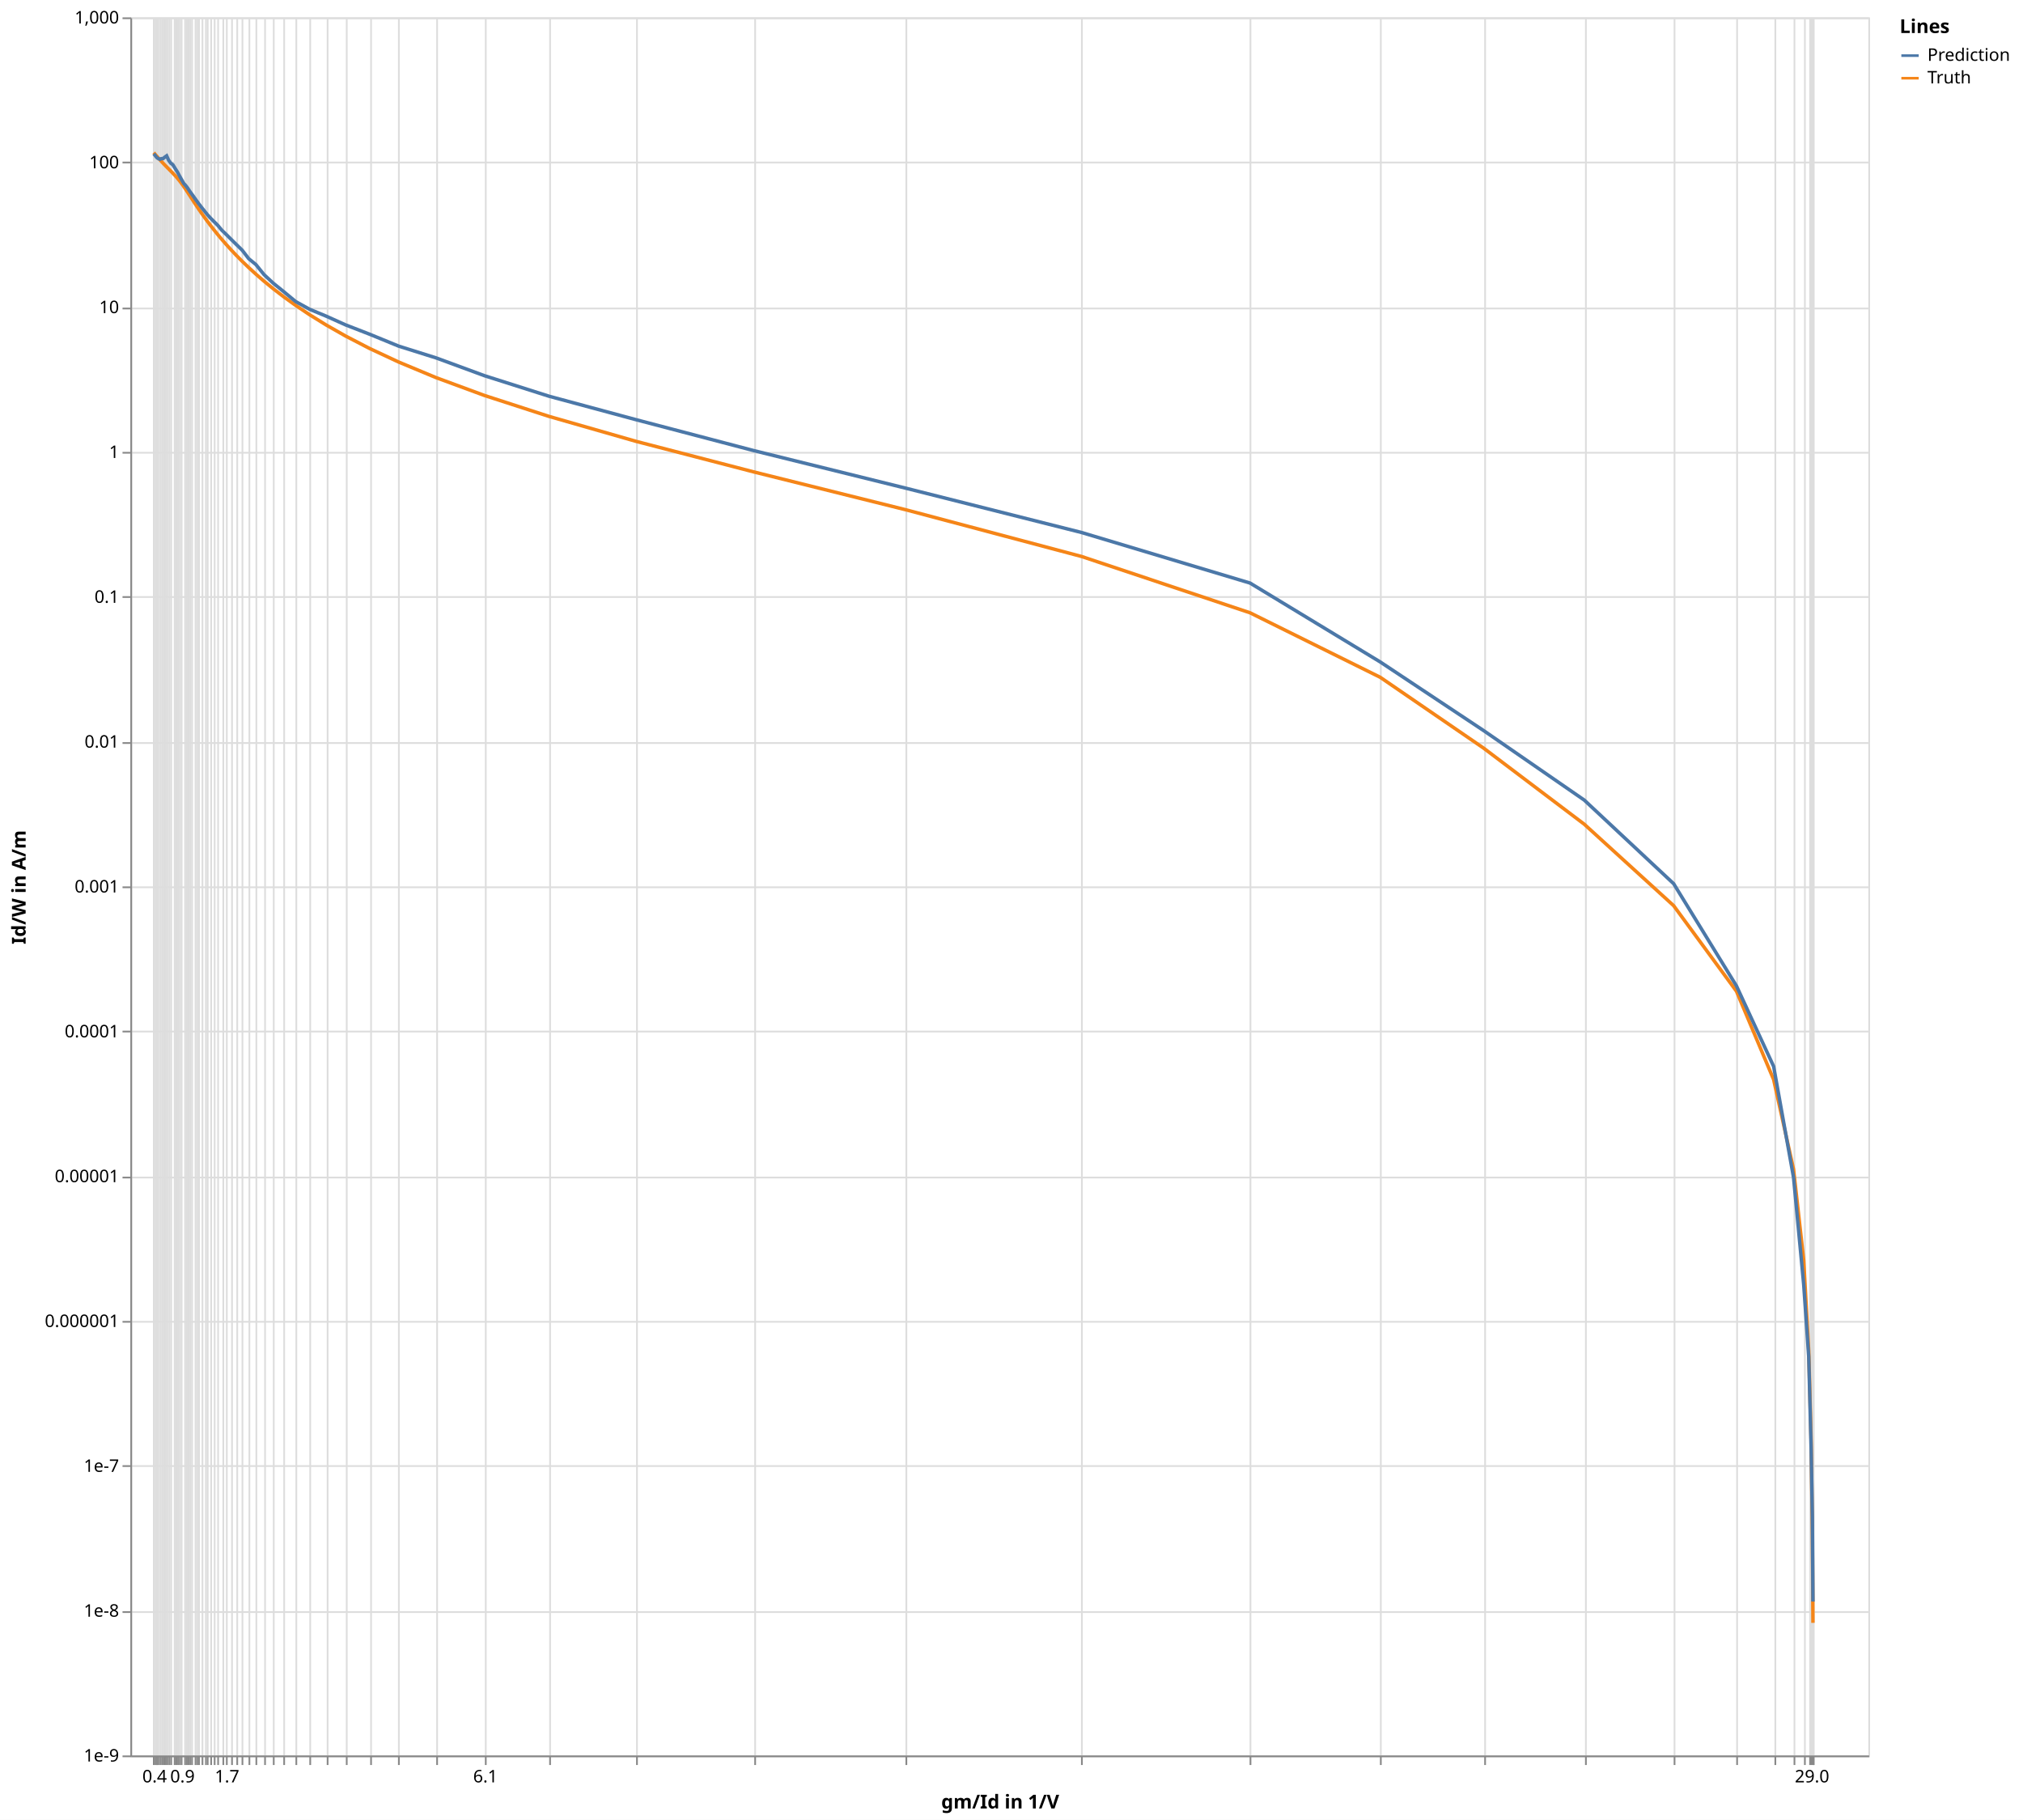
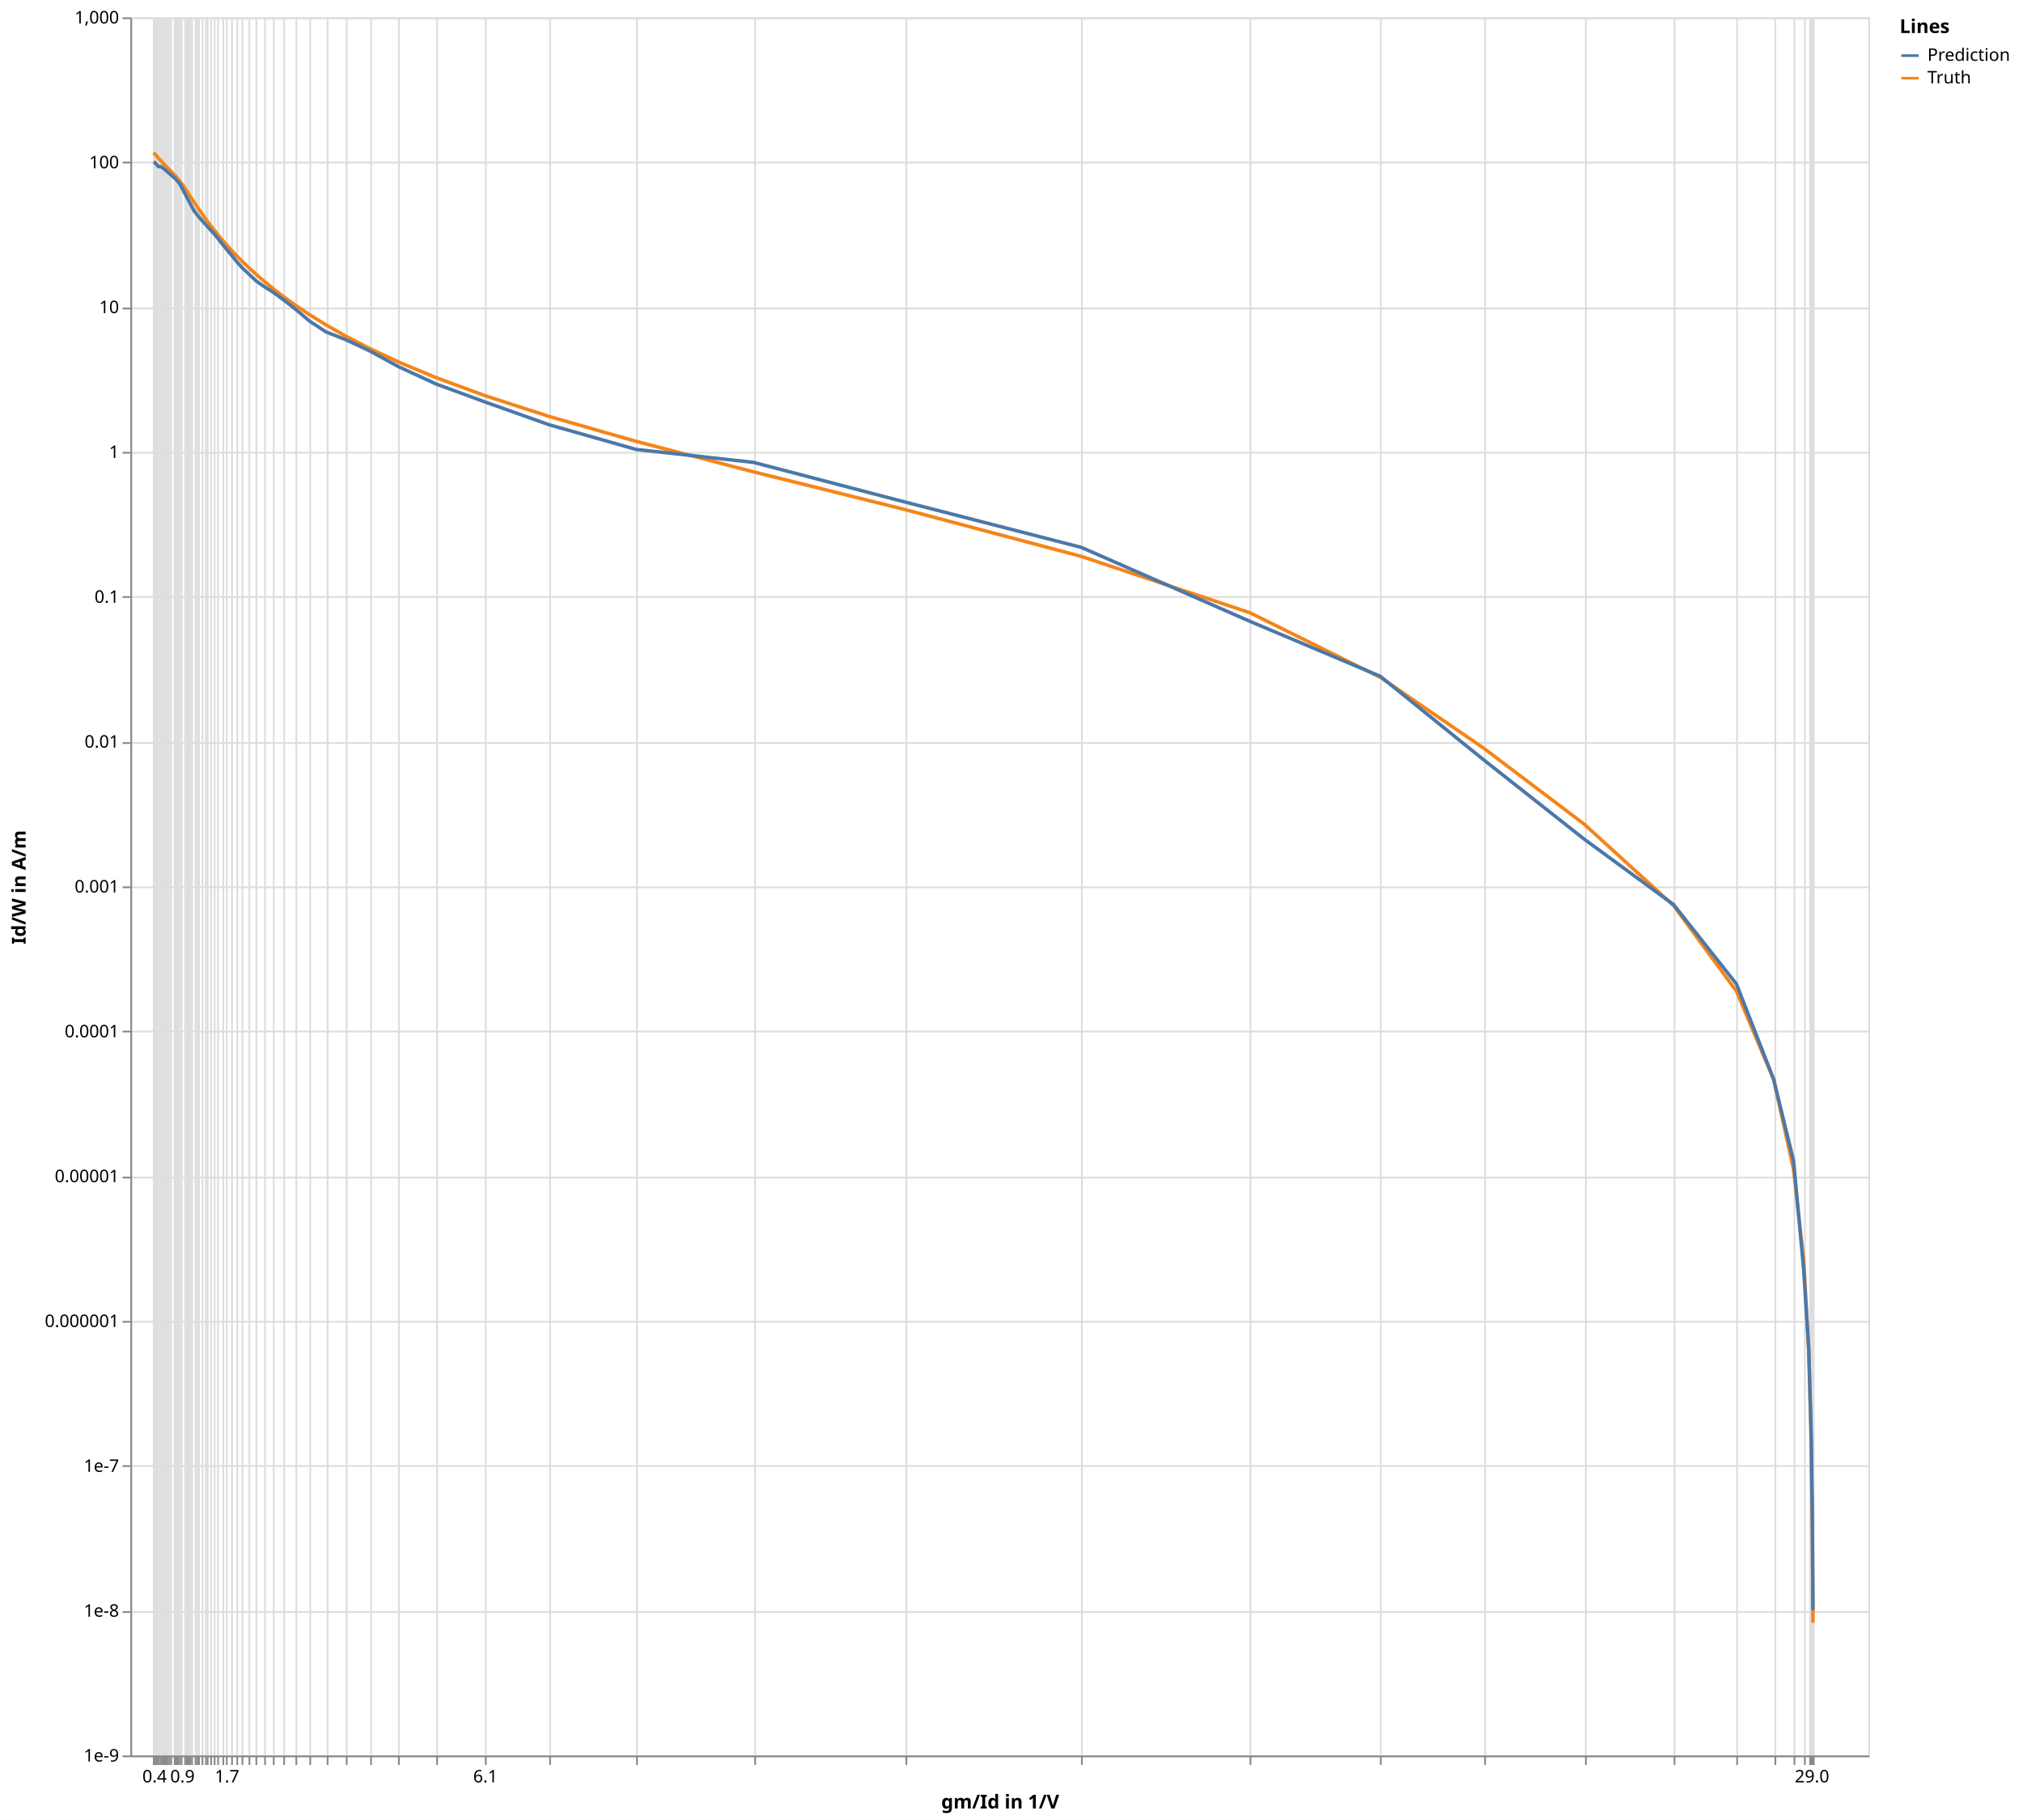
<svg xmlns="http://www.w3.org/2000/svg" version="1.1" class="marks" width="1164" height="1047" viewBox="0 0 1164 1047">
  <rect width="1164" height="1047" fill="white" />
  <g fill="none" stroke-miterlimit="10" transform="translate(75,10)">
    <g class="mark-group role-frame root" role="graphics-object" aria-roledescription="group mark container">
      <g transform="translate(0,0)">
        <path class="background" aria-hidden="true" d="M0.5,0.5h1000v1000h-1000Z" stroke="#ddd" />
        <g>
          <g class="mark-group role-axis" aria-hidden="true">
            <g transform="translate(0.5,1000.5)">
              <path class="background" aria-hidden="true" d="M0,0h0v0h0Z" pointer-events="none" />
              <g>
                <g class="mark-rule role-axis-grid" pointer-events="none">
                  <line transform="translate(13,-1000)" x2="0" y2="1000" stroke="#ddd" stroke-width="1" opacity="1" />
                  <line transform="translate(14,-1000)" x2="0" y2="1000" stroke="#ddd" stroke-width="1" opacity="1" />
                  <line transform="translate(15,-1000)" x2="0" y2="1000" stroke="#ddd" stroke-width="1" opacity="1" />
                  <line transform="translate(15,-1000)" x2="0" y2="1000" stroke="#ddd" stroke-width="1" opacity="1" />
                  <line transform="translate(16,-1000)" x2="0" y2="1000" stroke="#ddd" stroke-width="1" opacity="1" />
                  <line transform="translate(17,-1000)" x2="0" y2="1000" stroke="#ddd" stroke-width="1" opacity="1" />
                  <line transform="translate(18,-1000)" x2="0" y2="1000" stroke="#ddd" stroke-width="1" opacity="1" />
                  <line transform="translate(19,-1000)" x2="0" y2="1000" stroke="#ddd" stroke-width="1" opacity="1" />
                  <line transform="translate(20,-1000)" x2="0" y2="1000" stroke="#ddd" stroke-width="1" opacity="1" />
                  <line transform="translate(21,-1000)" x2="0" y2="1000" stroke="#ddd" stroke-width="1" opacity="1" />
                  <line transform="translate(22,-1000)" x2="0" y2="1000" stroke="#ddd" stroke-width="1" opacity="1" />
                  <line transform="translate(23,-1000)" x2="0" y2="1000" stroke="#ddd" stroke-width="1" opacity="1" />
                  <line transform="translate(25,-1000)" x2="0" y2="1000" stroke="#ddd" stroke-width="1" opacity="1" />
                  <line transform="translate(26,-1000)" x2="0" y2="1000" stroke="#ddd" stroke-width="1" opacity="1" />
                  <line transform="translate(27,-1000)" x2="0" y2="1000" stroke="#ddd" stroke-width="1" opacity="1" />
                  <line transform="translate(28,-1000)" x2="0" y2="1000" stroke="#ddd" stroke-width="1" opacity="1" />
                  <line transform="translate(29,-1000)" x2="0" y2="1000" stroke="#ddd" stroke-width="1" opacity="1" />
                  <line transform="translate(31,-1000)" x2="0" y2="1000" stroke="#ddd" stroke-width="1" opacity="1" />
                  <line transform="translate(32,-1000)" x2="0" y2="1000" stroke="#ddd" stroke-width="1" opacity="1" />
                  <line transform="translate(33,-1000)" x2="0" y2="1000" stroke="#ddd" stroke-width="1" opacity="1" />
                  <line transform="translate(34,-1000)" x2="0" y2="1000" stroke="#ddd" stroke-width="1" opacity="1" />
                  <line transform="translate(35,-1000)" x2="0" y2="1000" stroke="#ddd" stroke-width="1" opacity="1" />
                  <line transform="translate(37,-1000)" x2="0" y2="1000" stroke="#ddd" stroke-width="1" opacity="1" />
                  <line transform="translate(38,-1000)" x2="0" y2="1000" stroke="#ddd" stroke-width="1" opacity="1" />
                  <line transform="translate(39,-1000)" x2="0" y2="1000" stroke="#ddd" stroke-width="1" opacity="1" />
                  <line transform="translate(41,-1000)" x2="0" y2="1000" stroke="#ddd" stroke-width="1" opacity="1" />
                  <line transform="translate(43,-1000)" x2="0" y2="1000" stroke="#ddd" stroke-width="1" opacity="1" />
                  <line transform="translate(44,-1000)" x2="0" y2="1000" stroke="#ddd" stroke-width="1" opacity="1" />
                  <line transform="translate(46,-1000)" x2="0" y2="1000" stroke="#ddd" stroke-width="1" opacity="1" />
                  <line transform="translate(48,-1000)" x2="0" y2="1000" stroke="#ddd" stroke-width="1" opacity="1" />
                  <line transform="translate(50,-1000)" x2="0" y2="1000" stroke="#ddd" stroke-width="1" opacity="1" />
                  <line transform="translate(53,-1000)" x2="0" y2="1000" stroke="#ddd" stroke-width="1" opacity="1" />
                  <line transform="translate(55,-1000)" x2="0" y2="1000" stroke="#ddd" stroke-width="1" opacity="1" />
                  <line transform="translate(58,-1000)" x2="0" y2="1000" stroke="#ddd" stroke-width="1" opacity="1" />
                  <line transform="translate(61,-1000)" x2="0" y2="1000" stroke="#ddd" stroke-width="1" opacity="1" />
                  <line transform="translate(64,-1000)" x2="0" y2="1000" stroke="#ddd" stroke-width="1" opacity="1" />
                  <line transform="translate(68,-1000)" x2="0" y2="1000" stroke="#ddd" stroke-width="1" opacity="1" />
                  <line transform="translate(72,-1000)" x2="0" y2="1000" stroke="#ddd" stroke-width="1" opacity="1" />
                  <line transform="translate(77,-1000)" x2="0" y2="1000" stroke="#ddd" stroke-width="1" opacity="1" />
                  <line transform="translate(82,-1000)" x2="0" y2="1000" stroke="#ddd" stroke-width="1" opacity="1" />
                  <line transform="translate(88,-1000)" x2="0" y2="1000" stroke="#ddd" stroke-width="1" opacity="1" />
                  <line transform="translate(95,-1000)" x2="0" y2="1000" stroke="#ddd" stroke-width="1" opacity="1" />
                  <line transform="translate(103,-1000)" x2="0" y2="1000" stroke="#ddd" stroke-width="1" opacity="1" />
                  <line transform="translate(113,-1000)" x2="0" y2="1000" stroke="#ddd" stroke-width="1" opacity="1" />
                  <line transform="translate(124,-1000)" x2="0" y2="1000" stroke="#ddd" stroke-width="1" opacity="1" />
                  <line transform="translate(138,-1000)" x2="0" y2="1000" stroke="#ddd" stroke-width="1" opacity="1" />
                  <line transform="translate(154,-1000)" x2="0" y2="1000" stroke="#ddd" stroke-width="1" opacity="1" />
                  <line transform="translate(176,-1000)" x2="0" y2="1000" stroke="#ddd" stroke-width="1" opacity="1" />
                  <line transform="translate(204,-1000)" x2="0" y2="1000" stroke="#ddd" stroke-width="1" opacity="1" />
                  <line transform="translate(241,-1000)" x2="0" y2="1000" stroke="#ddd" stroke-width="1" opacity="1" />
                  <line transform="translate(291,-1000)" x2="0" y2="1000" stroke="#ddd" stroke-width="1" opacity="1" />
                  <line transform="translate(359,-1000)" x2="0" y2="1000" stroke="#ddd" stroke-width="1" opacity="1" />
                  <line transform="translate(446,-1000)" x2="0" y2="1000" stroke="#ddd" stroke-width="1" opacity="1" />
                  <line transform="translate(547,-1000)" x2="0" y2="1000" stroke="#ddd" stroke-width="1" opacity="1" />
                  <line transform="translate(644,-1000)" x2="0" y2="1000" stroke="#ddd" stroke-width="1" opacity="1" />
                  <line transform="translate(719,-1000)" x2="0" y2="1000" stroke="#ddd" stroke-width="1" opacity="1" />
                  <line transform="translate(779,-1000)" x2="0" y2="1000" stroke="#ddd" stroke-width="1" opacity="1" />
                  <line transform="translate(837,-1000)" x2="0" y2="1000" stroke="#ddd" stroke-width="1" opacity="1" />
                  <line transform="translate(888,-1000)" x2="0" y2="1000" stroke="#ddd" stroke-width="1" opacity="1" />
                  <line transform="translate(924,-1000)" x2="0" y2="1000" stroke="#ddd" stroke-width="1" opacity="1" />
                  <line transform="translate(946,-1000)" x2="0" y2="1000" stroke="#ddd" stroke-width="1" opacity="1" />
                  <line transform="translate(957,-1000)" x2="0" y2="1000" stroke="#ddd" stroke-width="1" opacity="1" />
                  <line transform="translate(963,-1000)" x2="0" y2="1000" stroke="#ddd" stroke-width="1" opacity="1" />
                  <line transform="translate(966,-1000)" x2="0" y2="1000" stroke="#ddd" stroke-width="1" opacity="1" />
                  <line transform="translate(967,-1000)" x2="0" y2="1000" stroke="#ddd" stroke-width="1" opacity="1" />
                  <line transform="translate(968,-1000)" x2="0" y2="1000" stroke="#ddd" stroke-width="1" opacity="1" />
                  <line transform="translate(968,-1000)" x2="0" y2="1000" stroke="#ddd" stroke-width="1" opacity="1" />
                </g>
              </g>
              <path class="foreground" aria-hidden="true" d="" pointer-events="none" display="none" />
            </g>
          </g>
          <g class="mark-group role-axis" aria-hidden="true">
            <g transform="translate(0.5,0.5)">
              <path class="background" aria-hidden="true" d="M0,0h0v0h0Z" pointer-events="none" />
              <g>
                <g class="mark-rule role-axis-grid" pointer-events="none">
                  <line transform="translate(0,1000)" x2="1000" y2="0" stroke="#ddd" stroke-width="1" opacity="1" />
                  <line transform="translate(0,917)" x2="1000" y2="0" stroke="#ddd" stroke-width="1" opacity="1" />
                  <line transform="translate(0,833)" x2="1000" y2="0" stroke="#ddd" stroke-width="1" opacity="1" />
                  <line transform="translate(0,750)" x2="1000" y2="0" stroke="#ddd" stroke-width="1" opacity="1" />
                  <line transform="translate(0,667)" x2="1000" y2="0" stroke="#ddd" stroke-width="1" opacity="1" />
                  <line transform="translate(0,583)" x2="1000" y2="0" stroke="#ddd" stroke-width="1" opacity="1" />
                  <line transform="translate(0,500)" x2="1000" y2="0" stroke="#ddd" stroke-width="1" opacity="1" />
                  <line transform="translate(0,417)" x2="1000" y2="0" stroke="#ddd" stroke-width="1" opacity="1" />
                  <line transform="translate(0,333)" x2="1000" y2="0" stroke="#ddd" stroke-width="1" opacity="1" />
                  <line transform="translate(0,250)" x2="1000" y2="0" stroke="#ddd" stroke-width="1" opacity="1" />
                  <line transform="translate(0,167)" x2="1000" y2="0" stroke="#ddd" stroke-width="1" opacity="1" />
                  <line transform="translate(0,83)" x2="1000" y2="0" stroke="#ddd" stroke-width="1" opacity="1" />
                  <line transform="translate(0,0)" x2="1000" y2="0" stroke="#ddd" stroke-width="1" opacity="1" />
                </g>
              </g>
              <path class="foreground" aria-hidden="true" d="" pointer-events="none" display="none" />
            </g>
          </g>
          <g class="mark-group role-axis" role="graphics-symbol" aria-roledescription="axis" aria-label="X-axis titled 'gm/Id in 1/V' for a linear scale with values from 0 to 30">
            <g transform="translate(0.5,1000.5)">
              <path class="background" aria-hidden="true" d="M0,0h0v0h0Z" pointer-events="none" />
              <g>
                <g class="mark-rule role-axis-tick" pointer-events="none">
                  <line transform="translate(13,0)" x2="0" y2="5" stroke="#888" stroke-width="1" opacity="1" />
                  <line transform="translate(14,0)" x2="0" y2="5" stroke="#888" stroke-width="1" opacity="1" />
                  <line transform="translate(15,0)" x2="0" y2="5" stroke="#888" stroke-width="1" opacity="1" />
                  <line transform="translate(15,0)" x2="0" y2="5" stroke="#888" stroke-width="1" opacity="1" />
                  <line transform="translate(16,0)" x2="0" y2="5" stroke="#888" stroke-width="1" opacity="1" />
                  <line transform="translate(17,0)" x2="0" y2="5" stroke="#888" stroke-width="1" opacity="1" />
                  <line transform="translate(18,0)" x2="0" y2="5" stroke="#888" stroke-width="1" opacity="1" />
                  <line transform="translate(19,0)" x2="0" y2="5" stroke="#888" stroke-width="1" opacity="1" />
                  <line transform="translate(20,0)" x2="0" y2="5" stroke="#888" stroke-width="1" opacity="1" />
                  <line transform="translate(21,0)" x2="0" y2="5" stroke="#888" stroke-width="1" opacity="1" />
                  <line transform="translate(22,0)" x2="0" y2="5" stroke="#888" stroke-width="1" opacity="1" />
                  <line transform="translate(23,0)" x2="0" y2="5" stroke="#888" stroke-width="1" opacity="1" />
                  <line transform="translate(25,0)" x2="0" y2="5" stroke="#888" stroke-width="1" opacity="1" />
                  <line transform="translate(26,0)" x2="0" y2="5" stroke="#888" stroke-width="1" opacity="1" />
                  <line transform="translate(27,0)" x2="0" y2="5" stroke="#888" stroke-width="1" opacity="1" />
                  <line transform="translate(28,0)" x2="0" y2="5" stroke="#888" stroke-width="1" opacity="1" />
                  <line transform="translate(29,0)" x2="0" y2="5" stroke="#888" stroke-width="1" opacity="1" />
                  <line transform="translate(31,0)" x2="0" y2="5" stroke="#888" stroke-width="1" opacity="1" />
                  <line transform="translate(32,0)" x2="0" y2="5" stroke="#888" stroke-width="1" opacity="1" />
                  <line transform="translate(33,0)" x2="0" y2="5" stroke="#888" stroke-width="1" opacity="1" />
                  <line transform="translate(34,0)" x2="0" y2="5" stroke="#888" stroke-width="1" opacity="1" />
                  <line transform="translate(35,0)" x2="0" y2="5" stroke="#888" stroke-width="1" opacity="1" />
                  <line transform="translate(37,0)" x2="0" y2="5" stroke="#888" stroke-width="1" opacity="1" />
                  <line transform="translate(38,0)" x2="0" y2="5" stroke="#888" stroke-width="1" opacity="1" />
                  <line transform="translate(39,0)" x2="0" y2="5" stroke="#888" stroke-width="1" opacity="1" />
                  <line transform="translate(41,0)" x2="0" y2="5" stroke="#888" stroke-width="1" opacity="1" />
                  <line transform="translate(43,0)" x2="0" y2="5" stroke="#888" stroke-width="1" opacity="1" />
                  <line transform="translate(44,0)" x2="0" y2="5" stroke="#888" stroke-width="1" opacity="1" />
                  <line transform="translate(46,0)" x2="0" y2="5" stroke="#888" stroke-width="1" opacity="1" />
                  <line transform="translate(48,0)" x2="0" y2="5" stroke="#888" stroke-width="1" opacity="1" />
                  <line transform="translate(50,0)" x2="0" y2="5" stroke="#888" stroke-width="1" opacity="1" />
                  <line transform="translate(53,0)" x2="0" y2="5" stroke="#888" stroke-width="1" opacity="1" />
                  <line transform="translate(55,0)" x2="0" y2="5" stroke="#888" stroke-width="1" opacity="1" />
                  <line transform="translate(58,0)" x2="0" y2="5" stroke="#888" stroke-width="1" opacity="1" />
                  <line transform="translate(61,0)" x2="0" y2="5" stroke="#888" stroke-width="1" opacity="1" />
                  <line transform="translate(64,0)" x2="0" y2="5" stroke="#888" stroke-width="1" opacity="1" />
                  <line transform="translate(68,0)" x2="0" y2="5" stroke="#888" stroke-width="1" opacity="1" />
                  <line transform="translate(72,0)" x2="0" y2="5" stroke="#888" stroke-width="1" opacity="1" />
                  <line transform="translate(77,0)" x2="0" y2="5" stroke="#888" stroke-width="1" opacity="1" />
                  <line transform="translate(82,0)" x2="0" y2="5" stroke="#888" stroke-width="1" opacity="1" />
                  <line transform="translate(88,0)" x2="0" y2="5" stroke="#888" stroke-width="1" opacity="1" />
                  <line transform="translate(95,0)" x2="0" y2="5" stroke="#888" stroke-width="1" opacity="1" />
                  <line transform="translate(103,0)" x2="0" y2="5" stroke="#888" stroke-width="1" opacity="1" />
                  <line transform="translate(113,0)" x2="0" y2="5" stroke="#888" stroke-width="1" opacity="1" />
                  <line transform="translate(124,0)" x2="0" y2="5" stroke="#888" stroke-width="1" opacity="1" />
                  <line transform="translate(138,0)" x2="0" y2="5" stroke="#888" stroke-width="1" opacity="1" />
                  <line transform="translate(154,0)" x2="0" y2="5" stroke="#888" stroke-width="1" opacity="1" />
                  <line transform="translate(176,0)" x2="0" y2="5" stroke="#888" stroke-width="1" opacity="1" />
                  <line transform="translate(204,0)" x2="0" y2="5" stroke="#888" stroke-width="1" opacity="1" />
                  <line transform="translate(241,0)" x2="0" y2="5" stroke="#888" stroke-width="1" opacity="1" />
                  <line transform="translate(291,0)" x2="0" y2="5" stroke="#888" stroke-width="1" opacity="1" />
                  <line transform="translate(359,0)" x2="0" y2="5" stroke="#888" stroke-width="1" opacity="1" />
                  <line transform="translate(446,0)" x2="0" y2="5" stroke="#888" stroke-width="1" opacity="1" />
                  <line transform="translate(547,0)" x2="0" y2="5" stroke="#888" stroke-width="1" opacity="1" />
                  <line transform="translate(644,0)" x2="0" y2="5" stroke="#888" stroke-width="1" opacity="1" />
                  <line transform="translate(719,0)" x2="0" y2="5" stroke="#888" stroke-width="1" opacity="1" />
                  <line transform="translate(779,0)" x2="0" y2="5" stroke="#888" stroke-width="1" opacity="1" />
                  <line transform="translate(837,0)" x2="0" y2="5" stroke="#888" stroke-width="1" opacity="1" />
                  <line transform="translate(888,0)" x2="0" y2="5" stroke="#888" stroke-width="1" opacity="1" />
                  <line transform="translate(924,0)" x2="0" y2="5" stroke="#888" stroke-width="1" opacity="1" />
                  <line transform="translate(946,0)" x2="0" y2="5" stroke="#888" stroke-width="1" opacity="1" />
                  <line transform="translate(957,0)" x2="0" y2="5" stroke="#888" stroke-width="1" opacity="1" />
                  <line transform="translate(963,0)" x2="0" y2="5" stroke="#888" stroke-width="1" opacity="1" />
                  <line transform="translate(966,0)" x2="0" y2="5" stroke="#888" stroke-width="1" opacity="1" />
                  <line transform="translate(967,0)" x2="0" y2="5" stroke="#888" stroke-width="1" opacity="1" />
                  <line transform="translate(968,0)" x2="0" y2="5" stroke="#888" stroke-width="1" opacity="1" />
                  <line transform="translate(968,0)" x2="0" y2="5" stroke="#888" stroke-width="1" opacity="1" />
                </g>
                <g class="mark-text role-axis-label" pointer-events="none">
                  <text text-anchor="middle" transform="translate(13.4632,15)" font-family="sans-serif" font-size="10px" fill="#000" opacity="1">0.4</text>
                  <text text-anchor="middle" transform="translate(14.08467,15)" font-family="sans-serif" font-size="10px" fill="#000" opacity="0">0.4</text>
                  <text text-anchor="middle" transform="translate(14.74657,15)" font-family="sans-serif" font-size="10px" fill="#000" opacity="0">0.4</text>
                  <text text-anchor="middle" transform="translate(15.45279,15)" font-family="sans-serif" font-size="10px" fill="#000" opacity="0">0.5</text>
                  <text text-anchor="middle" transform="translate(16.2077,15)" font-family="sans-serif" font-size="10px" fill="#000" opacity="0">0.5</text>
                  <text text-anchor="middle" transform="translate(17.01611,15)" font-family="sans-serif" font-size="10px" fill="#000" opacity="0">0.5</text>
                  <text text-anchor="middle" transform="translate(17.88328,15)" font-family="sans-serif" font-size="10px" fill="#000" opacity="0">0.5</text>
                  <text text-anchor="middle" transform="translate(18.81465,15)" font-family="sans-serif" font-size="10px" fill="#000" opacity="0">0.6</text>
                  <text text-anchor="middle" transform="translate(19.81536,15)" font-family="sans-serif" font-size="10px" fill="#000" opacity="0">0.6</text>
                  <text text-anchor="middle" transform="translate(20.88906,15)" font-family="sans-serif" font-size="10px" fill="#000" opacity="0">0.6</text>
                  <text text-anchor="middle" transform="translate(22.03579,15)" font-family="sans-serif" font-size="10px" fill="#000" opacity="0">0.7</text>
                  <text text-anchor="middle" transform="translate(23.24862,15)" font-family="sans-serif" font-size="10px" fill="#000" opacity="0">0.7</text>
                  <text text-anchor="middle" transform="translate(24.51014,15)" font-family="sans-serif" font-size="10px" fill="#000" opacity="0">0.7</text>
                  <text text-anchor="middle" transform="translate(25.79229,15)" font-family="sans-serif" font-size="10px" fill="#000" opacity="0">0.8</text>
                  <text text-anchor="middle" transform="translate(27.06331,15)" font-family="sans-serif" font-size="10px" fill="#000" opacity="0">0.8</text>
                  <text text-anchor="middle" transform="translate(28.30008,15)" font-family="sans-serif" font-size="10px" fill="#000" opacity="0">0.8</text>
                  <text text-anchor="middle" transform="translate(29.49662,15)" font-family="sans-serif" font-size="10px" fill="#000" opacity="1">0.9</text>
                  <text text-anchor="middle" transform="translate(30.66263,15)" font-family="sans-serif" font-size="10px" fill="#000" opacity="0">0.9</text>
                  <text text-anchor="middle" transform="translate(31.81607,15)" font-family="sans-serif" font-size="10px" fill="#000" opacity="0">1.0</text>
                  <text text-anchor="middle" transform="translate(32.97648,15)" font-family="sans-serif" font-size="10px" fill="#000" opacity="0">1.0</text>
                  <text text-anchor="middle" transform="translate(34.16169,15)" font-family="sans-serif" font-size="10px" fill="#000" opacity="0">1.0</text>
                  <text text-anchor="middle" transform="translate(35.38708,15)" font-family="sans-serif" font-size="10px" fill="#000" opacity="0">1.1</text>
                  <text text-anchor="middle" transform="translate(36.66598,15)" font-family="sans-serif" font-size="10px" fill="#000" opacity="0">1.1</text>
                  <text text-anchor="middle" transform="translate(38.01038,15)" font-family="sans-serif" font-size="10px" fill="#000" opacity="0">1.1</text>
                  <text text-anchor="middle" transform="translate(39.43169,15)" font-family="sans-serif" font-size="10px" fill="#000" opacity="0">1.2</text>
                  <text text-anchor="middle" transform="translate(40.94129,15)" font-family="sans-serif" font-size="10px" fill="#000" opacity="0">1.2</text>
                  <text text-anchor="middle" transform="translate(42.55105,15)" font-family="sans-serif" font-size="10px" fill="#000" opacity="0">1.3</text>
                  <text text-anchor="middle" transform="translate(44.27382,15)" font-family="sans-serif" font-size="10px" fill="#000" opacity="0">1.3</text>
                  <text text-anchor="middle" transform="translate(46.12379,15)" font-family="sans-serif" font-size="10px" fill="#000" opacity="0">1.4</text>
                  <text text-anchor="middle" transform="translate(48.117,15)" font-family="sans-serif" font-size="10px" fill="#000" opacity="0">1.4</text>
                  <text text-anchor="middle" transform="translate(50.27179,15)" font-family="sans-serif" font-size="10px" fill="#000" opacity="0">1.5</text>
                  <text text-anchor="middle" transform="translate(52.60941,15)" font-family="sans-serif" font-size="10px" fill="#000" opacity="0">1.6</text>
                  <text text-anchor="middle" transform="translate(55.15474,15)" font-family="sans-serif" font-size="10px" fill="#000" opacity="1">1.7</text>
                  <text text-anchor="middle" transform="translate(57.93715,15)" font-family="sans-serif" font-size="10px" fill="#000" opacity="0">1.7</text>
                  <text text-anchor="middle" transform="translate(60.9917,15)" font-family="sans-serif" font-size="10px" fill="#000" opacity="0">1.8</text>
                  <text text-anchor="middle" transform="translate(64.36055,15)" font-family="sans-serif" font-size="10px" fill="#000" opacity="0">1.9</text>
                  <text text-anchor="middle" transform="translate(68.09504,15)" font-family="sans-serif" font-size="10px" fill="#000" opacity="0">2.0</text>
                  <text text-anchor="middle" transform="translate(72.25823,15)" font-family="sans-serif" font-size="10px" fill="#000" opacity="0">2.2</text>
                  <text text-anchor="middle" transform="translate(76.92864,15)" font-family="sans-serif" font-size="10px" fill="#000" opacity="0">2.3</text>
                  <text text-anchor="middle" transform="translate(82.20528,15)" font-family="sans-serif" font-size="10px" fill="#000" opacity="0">2.5</text>
                  <text text-anchor="middle" transform="translate(88.21492,15)" font-family="sans-serif" font-size="10px" fill="#000" opacity="0">2.6</text>
                  <text text-anchor="middle" transform="translate(95.12257,15)" font-family="sans-serif" font-size="10px" fill="#000" opacity="0">2.9</text>
                  <text text-anchor="middle" transform="translate(103.1473,15)" font-family="sans-serif" font-size="10px" fill="#000" opacity="0">3.1</text>
                  <text text-anchor="middle" transform="translate(112.5858,15)" font-family="sans-serif" font-size="10px" fill="#000" opacity="0">3.4</text>
                  <text text-anchor="middle" transform="translate(123.85,15)" font-family="sans-serif" font-size="10px" fill="#000" opacity="0">3.7</text>
                  <text text-anchor="middle" transform="translate(137.525,15)" font-family="sans-serif" font-size="10px" fill="#000" opacity="0">4.1</text>
                  <text text-anchor="middle" transform="translate(154.4619,15)" font-family="sans-serif" font-size="10px" fill="#000" opacity="0">4.6</text>
                  <text text-anchor="middle" transform="translate(175.9231,15)" font-family="sans-serif" font-size="10px" fill="#000" opacity="0">5.3</text>
                  <text text-anchor="middle" transform="translate(203.7969,15)" font-family="sans-serif" font-size="10px" fill="#000" opacity="1">6.1</text>
                  <text text-anchor="middle" transform="translate(240.8678,15)" font-family="sans-serif" font-size="10px" fill="#000" opacity="0">7.2</text>
                  <text text-anchor="middle" transform="translate(290.9877,15)" font-family="sans-serif" font-size="10px" fill="#000" opacity="0">8.7</text>
                  <text text-anchor="middle" transform="translate(358.5593,15)" font-family="sans-serif" font-size="10px" fill="#000" opacity="0">10.8</text>
                  <text text-anchor="middle" transform="translate(445.913,15)" font-family="sans-serif" font-size="10px" fill="#000" opacity="0">13.4</text>
                  <text text-anchor="middle" transform="translate(547.2611,15)" font-family="sans-serif" font-size="10px" fill="#000" opacity="0">16.4</text>
                  <text text-anchor="middle" transform="translate(644.2498,15)" font-family="sans-serif" font-size="10px" fill="#000" opacity="0">19.3</text>
                  <text text-anchor="middle" transform="translate(719.1739,15)" font-family="sans-serif" font-size="10px" fill="#000" opacity="0">21.6</text>
                  <text text-anchor="middle" transform="translate(778.5468,15)" font-family="sans-serif" font-size="10px" fill="#000" opacity="0">23.4</text>
                  <text text-anchor="middle" transform="translate(836.5539,15)" font-family="sans-serif" font-size="10px" fill="#000" opacity="0">25.1</text>
                  <text text-anchor="middle" transform="translate(887.9831,15)" font-family="sans-serif" font-size="10px" fill="#000" opacity="0">26.6</text>
                  <text text-anchor="middle" transform="translate(924.1338,15)" font-family="sans-serif" font-size="10px" fill="#000" opacity="0">27.7</text>
                  <text text-anchor="middle" transform="translate(945.5207,15)" font-family="sans-serif" font-size="10px" fill="#000" opacity="0">28.4</text>
                  <text text-anchor="middle" transform="translate(956.9814,15)" font-family="sans-serif" font-size="10px" fill="#000" opacity="0">28.7</text>
                  <text text-anchor="middle" transform="translate(962.8134,15)" font-family="sans-serif" font-size="10px" fill="#000" opacity="0">28.9</text>
                  <text text-anchor="middle" transform="translate(965.7052,15)" font-family="sans-serif" font-size="10px" fill="#000" opacity="0">29.0</text>
                  <text text-anchor="middle" transform="translate(967.1208,15)" font-family="sans-serif" font-size="10px" fill="#000" opacity="1">29.0</text>
                  <text text-anchor="middle" transform="translate(967.8096,15)" font-family="sans-serif" font-size="10px" fill="#000" opacity="0">29.0</text>
                  <text text-anchor="middle" transform="translate(968.1437,15)" font-family="sans-serif" font-size="10px" fill="#000" opacity="0">29.0</text>
                </g>
                <g class="mark-rule role-axis-domain" pointer-events="none">
                  <line transform="translate(0,0)" x2="1000" y2="0" stroke="#888" stroke-width="1" opacity="1" />
                </g>
                <g class="mark-text role-axis-title" pointer-events="none">
                  <text text-anchor="middle" transform="translate(500,30)" font-family="sans-serif" font-size="11px" font-weight="bold" fill="#000" opacity="1">gm/Id in 1/V</text>
                </g>
              </g>
              <path class="foreground" aria-hidden="true" d="" pointer-events="none" display="none" />
            </g>
          </g>
          <g class="mark-group role-axis" role="graphics-symbol" aria-roledescription="axis" aria-label="Y-axis titled 'Id/W in A/m' for a log scale with values from 1e-9 to 1,000">
            <g transform="translate(0.5,0.5)">
              <path class="background" aria-hidden="true" d="M0,0h0v0h0Z" pointer-events="none" />
              <g>
                <g class="mark-rule role-axis-tick" pointer-events="none">
                  <line transform="translate(0,1000)" x2="-5" y2="0" stroke="#888" stroke-width="1" opacity="1" />
                  <line transform="translate(0,917)" x2="-5" y2="0" stroke="#888" stroke-width="1" opacity="1" />
                  <line transform="translate(0,833)" x2="-5" y2="0" stroke="#888" stroke-width="1" opacity="1" />
                  <line transform="translate(0,750)" x2="-5" y2="0" stroke="#888" stroke-width="1" opacity="1" />
                  <line transform="translate(0,667)" x2="-5" y2="0" stroke="#888" stroke-width="1" opacity="1" />
                  <line transform="translate(0,583)" x2="-5" y2="0" stroke="#888" stroke-width="1" opacity="1" />
                  <line transform="translate(0,500)" x2="-5" y2="0" stroke="#888" stroke-width="1" opacity="1" />
                  <line transform="translate(0,417)" x2="-5" y2="0" stroke="#888" stroke-width="1" opacity="1" />
                  <line transform="translate(0,333)" x2="-5" y2="0" stroke="#888" stroke-width="1" opacity="1" />
                  <line transform="translate(0,250)" x2="-5" y2="0" stroke="#888" stroke-width="1" opacity="1" />
                  <line transform="translate(0,167)" x2="-5" y2="0" stroke="#888" stroke-width="1" opacity="1" />
                  <line transform="translate(0,83)" x2="-5" y2="0" stroke="#888" stroke-width="1" opacity="1" />
                  <line transform="translate(0,0)" x2="-5" y2="0" stroke="#888" stroke-width="1" opacity="1" />
                </g>
                <g class="mark-text role-axis-label" pointer-events="none">
                  <text text-anchor="end" transform="translate(-7,1003)" font-family="sans-serif" font-size="10px" fill="#000" opacity="1">1e-9</text>
                  <text text-anchor="end" transform="translate(-7,919.6667)" font-family="sans-serif" font-size="10px" fill="#000" opacity="1">1e-8</text>
                  <text text-anchor="end" transform="translate(-7,836.3333)" font-family="sans-serif" font-size="10px" fill="#000" opacity="1">1e-7</text>
                  <text text-anchor="end" transform="translate(-7,753)" font-family="sans-serif" font-size="10px" fill="#000" opacity="1">0.000001</text>
                  <text text-anchor="end" transform="translate(-7,669.6667)" font-family="sans-serif" font-size="10px" fill="#000" opacity="1">0.00001</text>
                  <text text-anchor="end" transform="translate(-7,586.3333)" font-family="sans-serif" font-size="10px" fill="#000" opacity="1">0.0001</text>
                  <text text-anchor="end" transform="translate(-7,503)" font-family="sans-serif" font-size="10px" fill="#000" opacity="1">0.001</text>
                  <text text-anchor="end" transform="translate(-7,419.6667)" font-family="sans-serif" font-size="10px" fill="#000" opacity="1">0.01</text>
                  <text text-anchor="end" transform="translate(-7,336.3333)" font-family="sans-serif" font-size="10px" fill="#000" opacity="1">0.1</text>
                  <text text-anchor="end" transform="translate(-7,253)" font-family="sans-serif" font-size="10px" fill="#000" opacity="1">1</text>
                  <text text-anchor="end" transform="translate(-7,169.6667)" font-family="sans-serif" font-size="10px" fill="#000" opacity="1">10</text>
                  <text text-anchor="end" transform="translate(-7,86.33333)" font-family="sans-serif" font-size="10px" fill="#000" opacity="1">100</text>
                  <text text-anchor="end" transform="translate(-7,3)" font-family="sans-serif" font-size="10px" fill="#000" opacity="1">1,000</text>
                </g>
                <g class="mark-rule role-axis-domain" pointer-events="none">
                  <line transform="translate(0,1000)" x2="0" y2="-1000" stroke="#888" stroke-width="1" opacity="1" />
                </g>
                <g class="mark-text role-axis-title" pointer-events="none">
                  <text text-anchor="middle" transform="translate(-58.75,500) rotate(-90) translate(0,-2)" font-family="sans-serif" font-size="11px" font-weight="bold" fill="#000" opacity="1">Id/W in A/m</text>
                </g>
              </g>
              <path class="foreground" aria-hidden="true" d="" pointer-events="none" display="none" />
            </g>
          </g>
          <g class="mark-group role-scope pathgroup" role="graphics-object" aria-roledescription="group mark container">
            <g transform="translate(0,0)">
              <path class="background" aria-hidden="true" d="M0,0h1000v1000h-1000Z" />
              <g>
                <g class="mark-line role-mark marks" role="graphics-object" aria-roledescription="line mark container">
                  <path aria-label="Lines: Truth; gm/Id in 1/V: 0.403895947031; Id/W in A/m: 116.490899587" role="graphics-symbol" aria-roledescription="line mark" d="M13.463,77.809L14.085,78.556L14.747,79.339L15.453,80.158L16.208,81.017L17.016,81.919L17.883,82.866L18.815,83.861L19.815,84.909L20.889,86.014L22.036,87.178L23.249,88.407L24.51,89.703L25.792,91.068L27.063,92.503L28.3,94.006L29.497,95.575L30.663,97.208L31.816,98.904L32.976,100.662L34.162,102.484L35.387,104.372L36.666,106.327L38.01,108.354L39.432,110.455L40.941,112.636L42.551,114.902L44.274,117.258L46.124,119.711L48.117,122.269L50.272,124.938L52.609,127.73L55.155,130.654L57.937,133.722L60.992,136.949L64.361,140.35L68.095,143.943L72.258,147.751L76.929,151.798L82.205,156.114L88.215,160.736L95.123,165.708L103.147,171.084L112.586,176.932L123.85,183.341L137.525,190.422L154.462,198.331L175.923,207.274L203.797,217.547L240.868,229.567L290.988,243.934L358.559,261.477L445.913,283.227L547.261,310.153L644.25,342.567L719.174,379.683L778.547,420.363L836.554,464.206L887.983,511.072L924.134,560.333L945.521,611.139L956.981,662.812L962.813,714.938L965.705,767.282L967.121,819.702L967.81,872.018L968.144,923.7" stroke="#f58518" stroke-width="2" />
                </g>
              </g>
              <path class="foreground" aria-hidden="true" d="" display="none" />
            </g>
            <g transform="translate(0,0)">
              <path class="background" aria-hidden="true" d="M0,0h1000v1000h-1000Z" />
              <g>
                <g class="mark-line role-mark marks" role="graphics-object" aria-roledescription="line mark container">
-                   <path aria-label="Lines: Prediction; gm/Id in 1/V: 0.403895947031; Id/W in A/m: 114.191775738" role="graphics-symbol" aria-roledescription="line mark" d="M13.463,78.53L14.085,79.179L14.747,80.089L15.453,80.859L16.208,81.293L17.016,81.645L17.883,81.268L18.815,81.25L19.815,80.405L20.889,79.657L22.036,82.201L23.249,83.868L24.51,84.84L25.792,86.952L27.063,88.908L28.3,91.231L29.497,93.357L30.663,95.457L31.816,96.698L32.976,98.239L34.162,100.014L35.387,101.707L36.666,103.485L38.01,105.364L39.432,107.314L40.941,109.284L42.551,111.306L44.274,113.435L46.124,115.468L48.117,117.492L50.272,119.615L52.609,122.436L55.155,124.875L57.937,127.656L60.992,130.669L64.361,133.977L68.095,138.818L72.258,142.239L76.929,148.017L82.205,152.918L88.215,157.78L95.123,163.505L103.147,167.941L112.586,171.86L123.85,176.929L137.525,182.238L154.462,189.174L175.923,195.919L203.797,206.171L240.868,217.959L290.988,231.476L358.559,249.219L445.913,270.812L547.261,296.362L644.25,325.457L719.174,370.861L778.547,410.273L836.554,450.329L887.983,498.429L924.134,557.257L945.521,603.553L956.981,667.455L962.813,729.005L965.705,770.524L967.121,824.361L967.81,862.75L968.144,911.457" stroke="#4c78a8" stroke-width="2" />
+                   <path aria-label="Lines: Prediction; gm/Id in 1/V: 0.403895947031; Id/W in A/m: 100.901350297" role="graphics-symbol" aria-roledescription="line mark" d="M13.463,83.009L14.085,83.538L14.747,84.29L15.453,85.107L16.208,85.834L17.016,85.801L17.883,86.069L18.815,86.771L19.815,87.568L20.889,88.468L22.036,89.413L23.249,90.562L24.51,91.579L25.792,92.791L27.063,94.122L28.3,95.668L29.497,97.78L30.663,99.957L31.816,102.205L32.976,104.325L34.162,106.573L35.387,108.913L36.666,111.262L38.01,113.07L39.432,114.788L40.941,116.519L42.551,118.358L44.274,120.242L46.124,122.258L48.117,124.418L50.272,126.999L52.609,130.03L55.155,133.171L57.937,136.463L60.992,140.297L64.361,144.071L68.095,147.594L72.258,151.543L76.929,154.855L82.205,158.161L88.215,162.585L95.123,167.99L103.147,174.768L112.586,180.972L123.85,185.403L137.525,191.813L154.462,201.044L175.923,210.945L203.797,221.159L240.868,234.36L290.988,248.58L358.559,256.029L445.913,278.889L547.261,304.968L644.25,347.523L719.174,379.093L778.547,427.062L836.554,472.833L887.983,510.483L924.134,556.166L945.521,610.928L956.981,657.855L962.813,720.521L965.705,765.545L967.121,814.027L967.81,864.397L968.144,916.401" stroke="#4c78a8" stroke-width="2" />
                </g>
              </g>
              <path class="foreground" aria-hidden="true" d="" display="none" />
            </g>
          </g>
          <g class="mark-group role-legend" role="graphics-symbol" aria-roledescription="legend" aria-label="Symbol legend titled 'Lines' for stroke color with 2 values: Prediction, Truth">
            <g transform="translate(1018,0)">
              <path class="background" aria-hidden="true" d="M0,0h66v40h-66Z" pointer-events="none" />
              <g>
                <g class="mark-group role-legend-entry">
                  <g transform="translate(0,16)">
                    <path class="background" aria-hidden="true" d="M0,0h0v0h0Z" pointer-events="none" />
                    <g>
                      <g class="mark-group role-scope" role="graphics-object" aria-roledescription="group mark container">
                        <g transform="translate(0,0)">
                          <path class="background" aria-hidden="true" d="M0,0h65.667v11h-65.667Z" pointer-events="none" opacity="1" />
                          <g>
                            <g class="mark-symbol role-legend-symbol" pointer-events="none">
                              <path transform="translate(6,6)" d="M-5,0L5,0" stroke="#4c78a8" stroke-width="1.5" opacity="1" />
                            </g>
                            <g class="mark-text role-legend-label" pointer-events="none">
                              <text text-anchor="start" transform="translate(16,9)" font-family="sans-serif" font-size="10px" fill="#000" opacity="1">Prediction</text>
                            </g>
                          </g>
                          <path class="foreground" aria-hidden="true" d="" pointer-events="none" display="none" />
                        </g>
                        <g transform="translate(0,13)">
                          <path class="background" aria-hidden="true" d="M0,0h65.667v11h-65.667Z" pointer-events="none" opacity="1" />
                          <g>
                            <g class="mark-symbol role-legend-symbol" pointer-events="none">
                              <path transform="translate(6,6)" d="M-5,0L5,0" stroke="#f58518" stroke-width="1.5" opacity="1" />
                            </g>
                            <g class="mark-text role-legend-label" pointer-events="none">
                              <text text-anchor="start" transform="translate(16,9)" font-family="sans-serif" font-size="10px" fill="#000" opacity="1">Truth</text>
                            </g>
                          </g>
                          <path class="foreground" aria-hidden="true" d="" pointer-events="none" display="none" />
                        </g>
                      </g>
                    </g>
                    <path class="foreground" aria-hidden="true" d="" pointer-events="none" display="none" />
                  </g>
                </g>
                <g class="mark-text role-legend-title" pointer-events="none">
                  <text text-anchor="start" transform="translate(0,9)" font-family="sans-serif" font-size="11px" font-weight="bold" fill="#000" opacity="1">Lines</text>
                </g>
              </g>
              <path class="foreground" aria-hidden="true" d="" pointer-events="none" display="none" />
            </g>
          </g>
        </g>
        <path class="foreground" aria-hidden="true" d="" display="none" />
      </g>
    </g>
  </g>
</svg>
